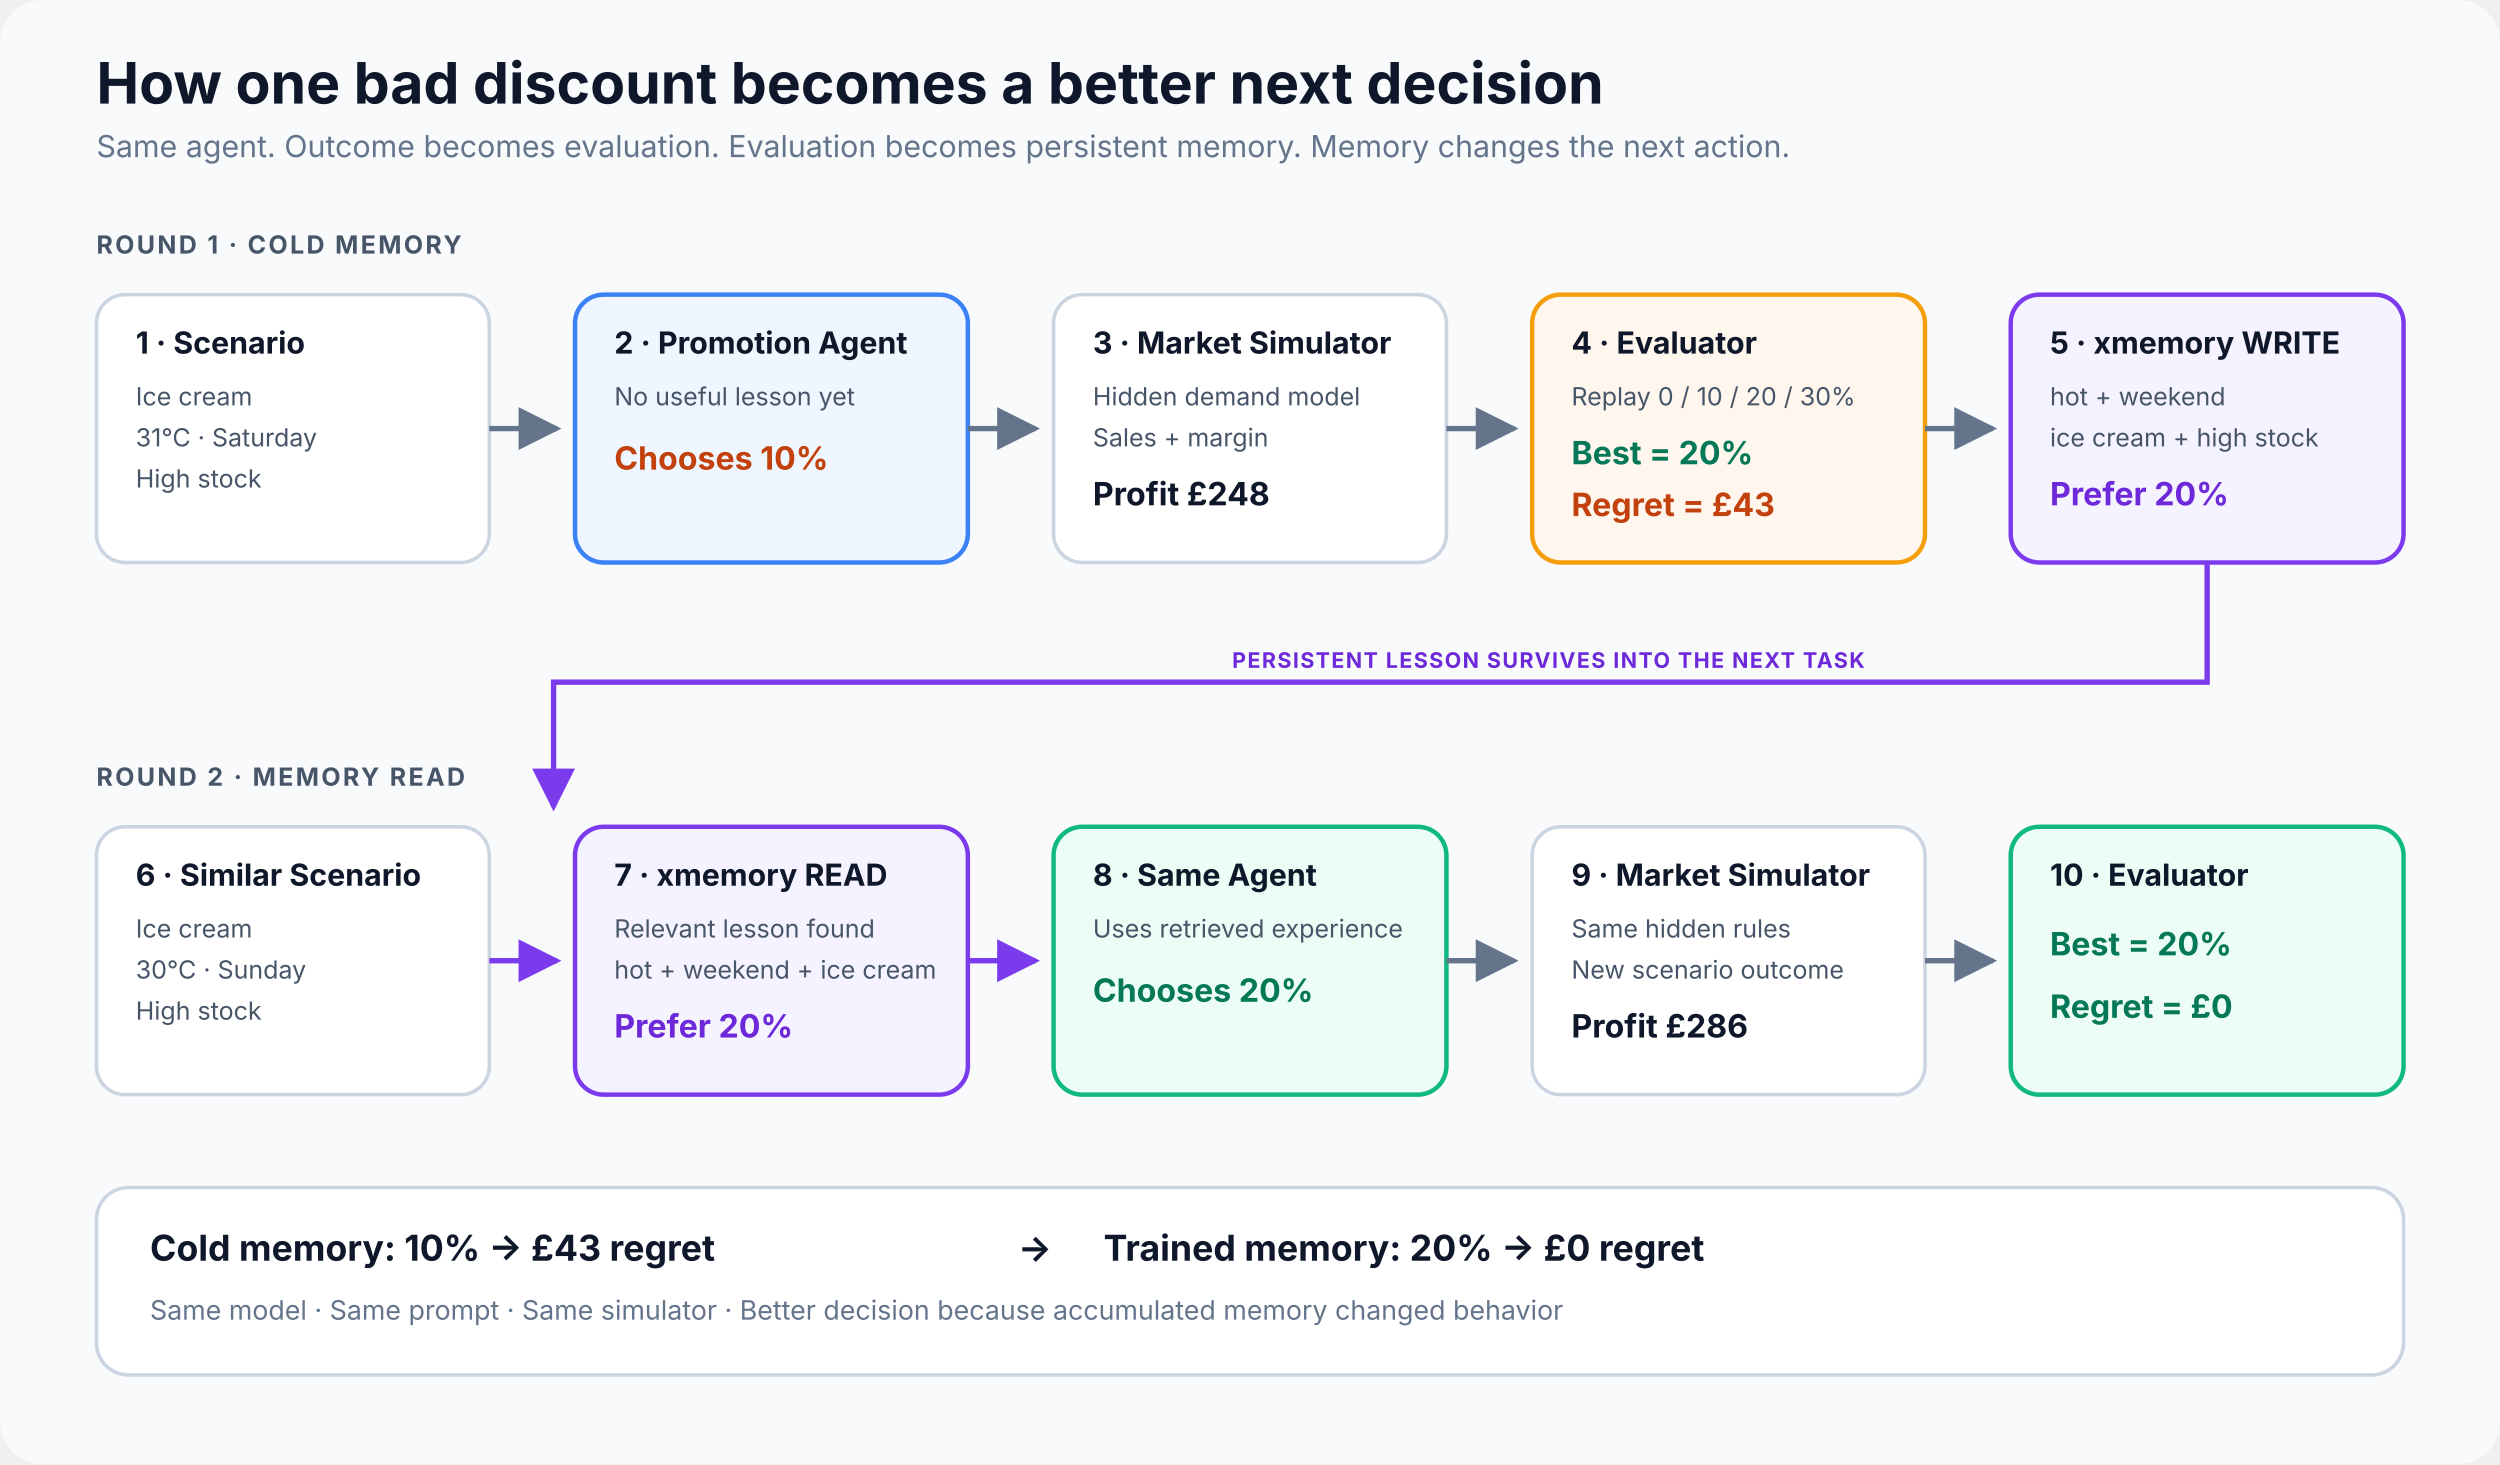
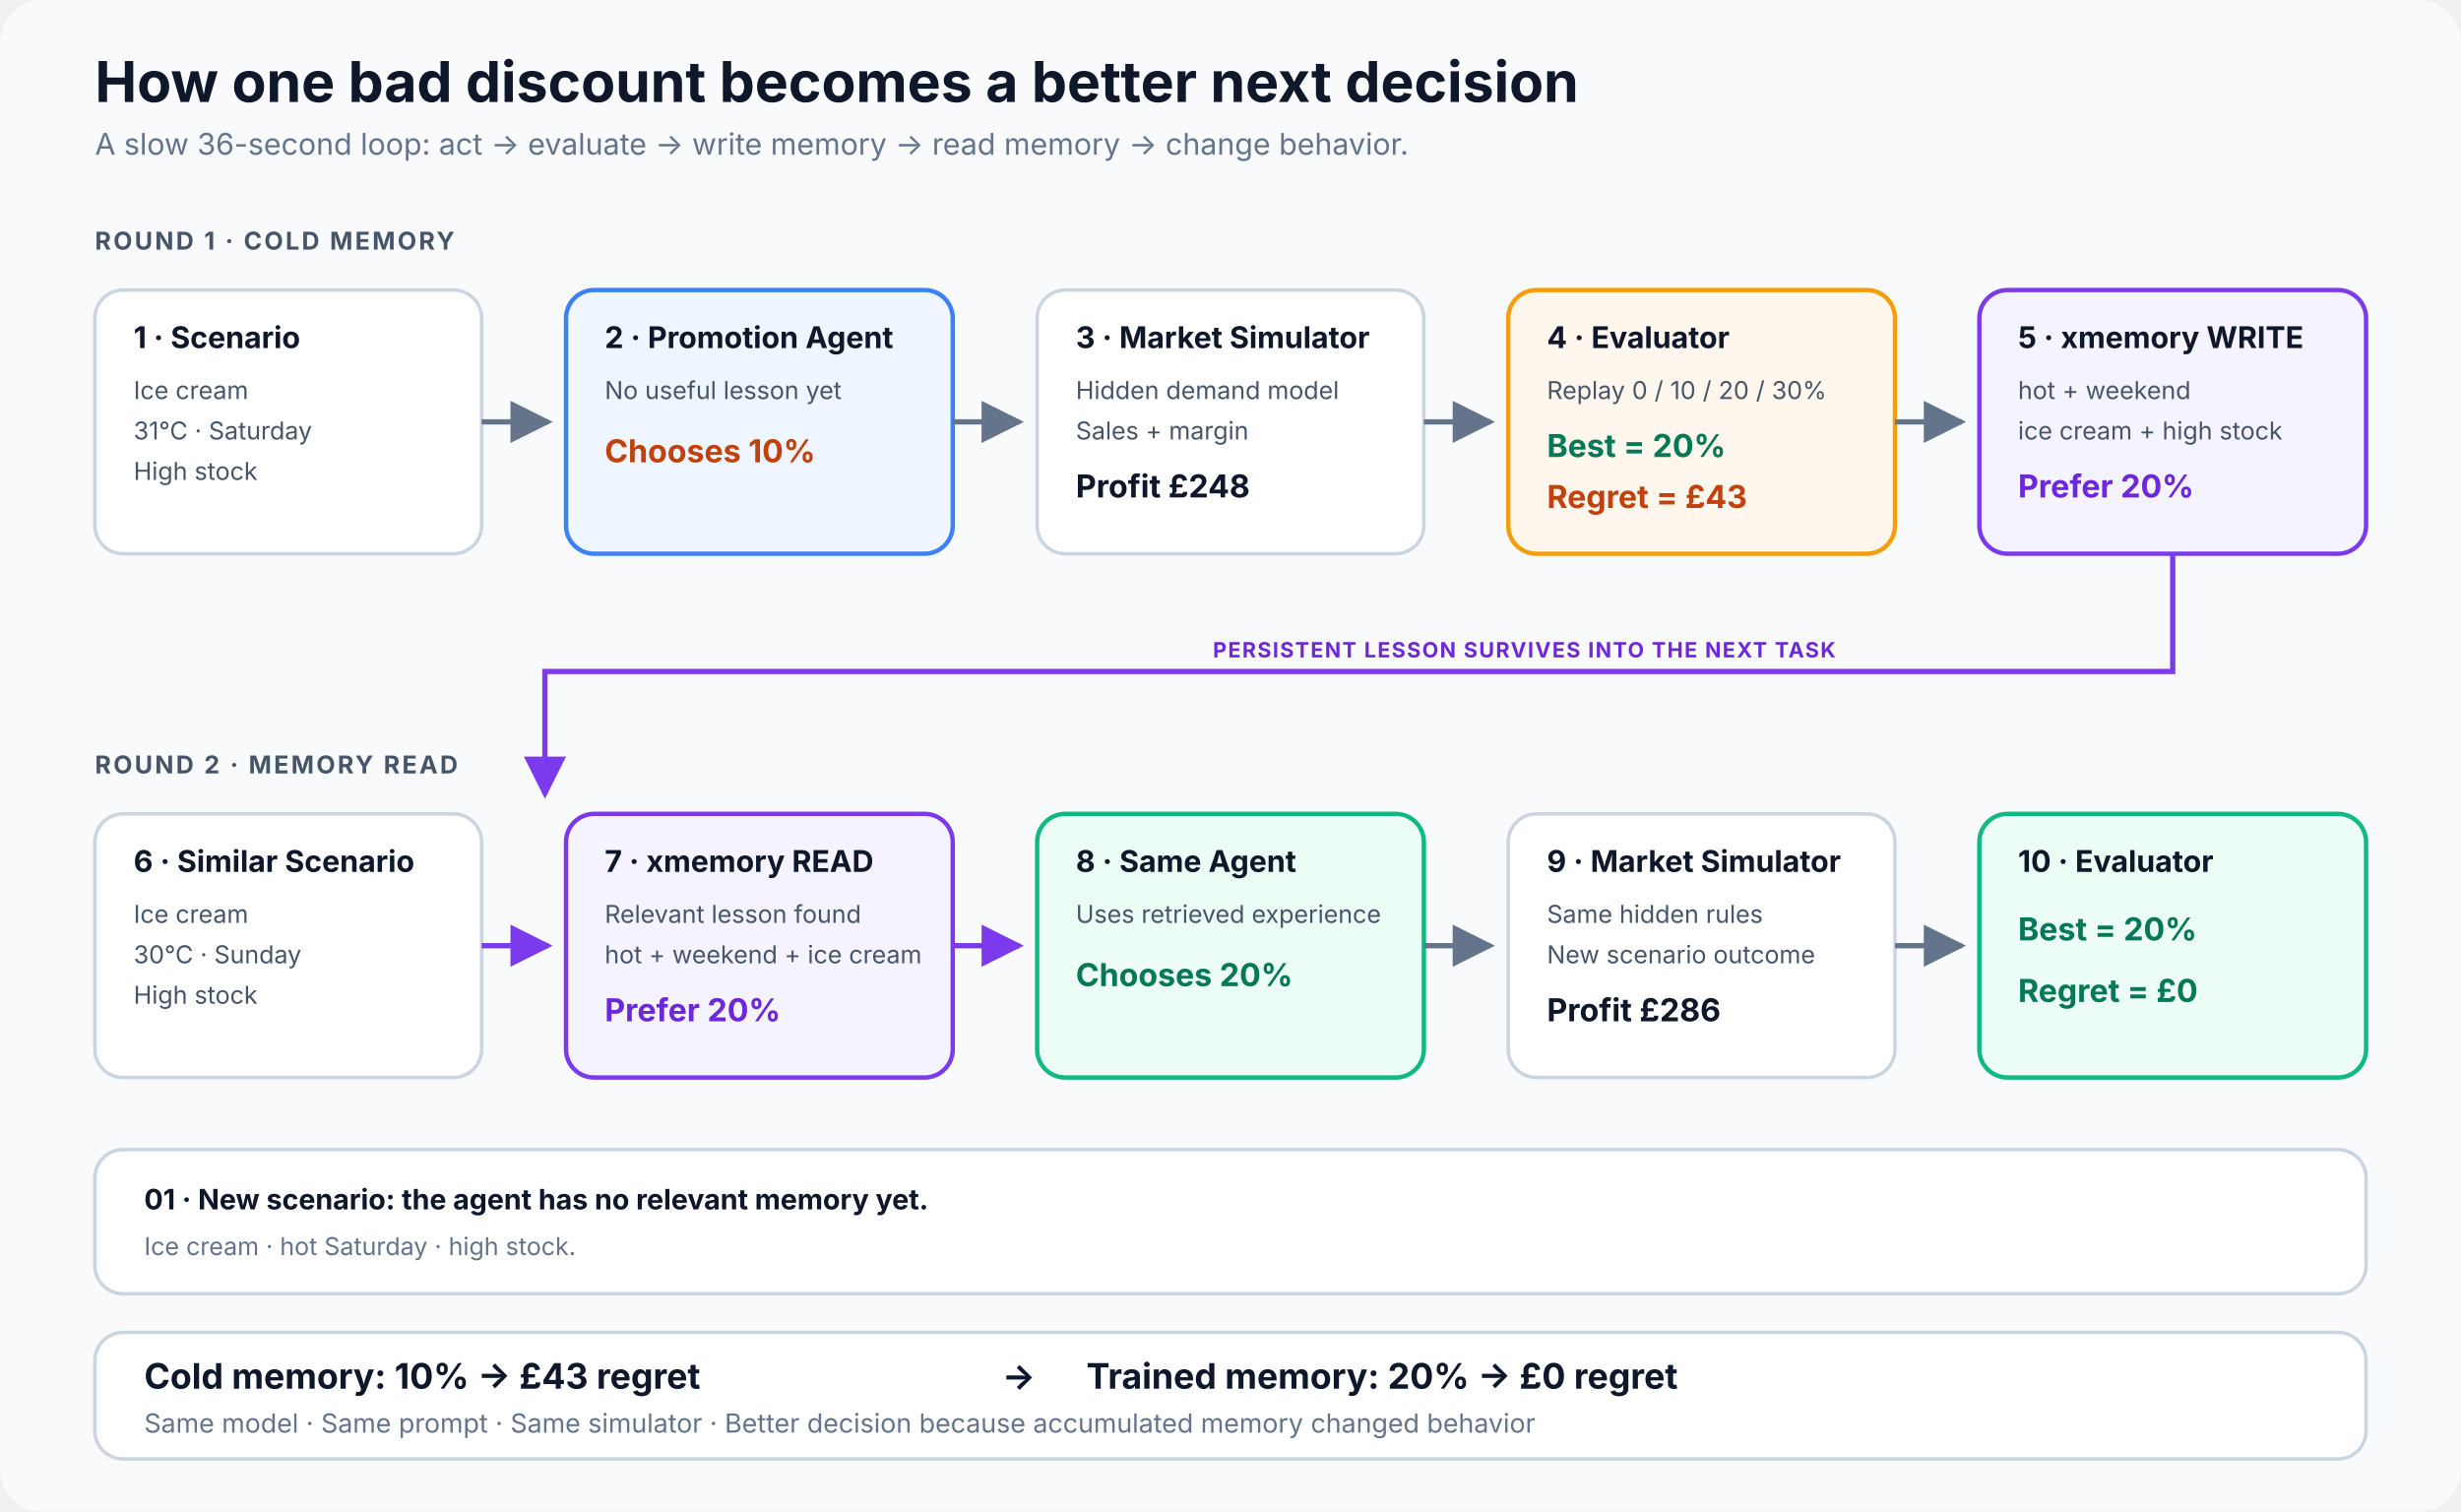
- <svg xmlns="http://www.w3.org/2000/svg" width="1400" height="820" viewBox="0 0 1400 820" role="img" aria-labelledby="title desc">
+ <svg xmlns="http://www.w3.org/2000/svg" width="1400" height="860" viewBox="0 0 1400 860" role="img" aria-labelledby="title desc">
  <defs>
    <marker id="arrow" viewBox="0 0 10 10" refX="9" refY="5" markerWidth="8" markerHeight="8" orient="auto-start-reverse">
      <path d="M 0 0 L 10 5 L 0 10 z" fill="#64748b" />
    </marker>
    <marker id="arrowPurple" viewBox="0 0 10 10" refX="9" refY="5" markerWidth="8" markerHeight="8" orient="auto-start-reverse">
      <path d="M 0 0 L 10 5 L 0 10 z" fill="#7c3aed" />
    </marker>
    <style>
      .bg { fill:#f8fafc; }
      .title { font:700 32px -apple-system,BlinkMacSystemFont,"Segoe UI",sans-serif; fill:#0f172a; }
      .subtitle { font:400 17px -apple-system,BlinkMacSystemFont,"Segoe UI",sans-serif; fill:#64748b; }
      .round { font:700 14px -apple-system,BlinkMacSystemFont,"Segoe UI",sans-serif; letter-spacing:1.3px; fill:#475569; }
-       .card { fill:#ffffff; stroke:#cbd5e1; stroke-width:2; rx:16; }
-       .cardAgent { fill:#eff6ff; stroke:#3b82f6; stroke-width:2.5; rx:16; }
-       .cardEval { fill:#fff7ed; stroke:#f59e0b; stroke-width:2.5; rx:16; }
-       .cardMem { fill:#f5f3ff; stroke:#7c3aed; stroke-width:2.5; rx:16; }
-       .cardGood { fill:#ecfdf5; stroke:#10b981; stroke-width:2.5; rx:16; }
+       .card { fill:#ffffff; stroke:#cbd5e1; stroke-width:2; }
+       .cardAgent { fill:#eff6ff; stroke:#3b82f6; stroke-width:2.5; }
+       .cardEval { fill:#fff7ed; stroke:#f59e0b; stroke-width:2.5; }
+       .cardMem { fill:#f5f3ff; stroke:#7c3aed; stroke-width:2.5; }
+       .cardGood { fill:#ecfdf5; stroke:#10b981; stroke-width:2.5; }
      .h { font:700 17px -apple-system,BlinkMacSystemFont,"Segoe UI",sans-serif; fill:#0f172a; }
      .body { font:400 14px -apple-system,BlinkMacSystemFont,"Segoe UI",sans-serif; fill:#475569; }
      .metric { font:700 18px -apple-system,BlinkMacSystemFont,"Segoe UI",sans-serif; fill:#0f172a; }
      .bad { fill:#c2410c; }
      .good { fill:#047857; }
      .purple { fill:#6d28d9; }
      .arrow { fill:none; stroke:#64748b; stroke-width:3; marker-end:url(#arrow); }
      .arrowMem { fill:none; stroke:#7c3aed; stroke-width:3; marker-end:url(#arrowPurple); }
      .label { font:700 12px -apple-system,BlinkMacSystemFont,"Segoe UI",sans-serif; letter-spacing:.8px; fill:#6d28d9; }
      .footer { font:700 20px -apple-system,BlinkMacSystemFont,"Segoe UI",sans-serif; fill:#0f172a; }
      .footer2 { font:400 15px -apple-system,BlinkMacSystemFont,"Segoe UI",sans-serif; fill:#64748b; }
+       .step { font:700 16px -apple-system,BlinkMacSystemFont,"Segoe UI",sans-serif; fill:#0f172a; }
+       .stepSub { font:400 14px -apple-system,BlinkMacSystemFont,"Segoe UI",sans-serif; fill:#64748b; }
    </style>
  </defs>
-   <rect class="bg" x="0" y="0" width="1400" height="820" rx="24" />
+   <rect class="bg" x="0" y="0" width="1400" height="860" rx="24" />
  <text class="title" x="54" y="58">How one bad discount becomes a better next decision</text>
-   <text class="subtitle" x="54" y="88">Same agent. Outcome becomes evaluation. Evaluation becomes persistent memory. Memory changes the next action.</text>
+   <text class="subtitle" x="54" y="88">A slow 36-second loop: act → evaluate → write memory → read memory → change behavior.</text>
  <text class="round" x="54" y="142">ROUND 1 · COLD MEMORY</text>
-   <rect class="card" x="54" y="165" width="220" height="150" />
-   <text class="h" x="76" y="198">1 · Scenario</text>
-   <text class="body" x="76" y="227">Ice cream</text>
-   <text class="body" x="76" y="250">31°C · Saturday</text>
-   <text class="body" x="76" y="273">High stock</text>
-   <rect class="cardAgent" x="322" y="165" width="220" height="150" />
-   <text class="h" x="344" y="198">2 · Promotion Agent</text>
-   <text class="body" x="344" y="227">No useful lesson yet</text>
-   <text class="metric bad" x="344" y="263">Chooses 10%</text>
-   <rect class="card" x="590" y="165" width="220" height="150" />
-   <text class="h" x="612" y="198">3 · Market Simulator</text>
-   <text class="body" x="612" y="227">Hidden demand model</text>
-   <text class="body" x="612" y="250">Sales + margin</text>
-   <text class="metric" x="612" y="283">Profit £248</text>
-   <rect class="cardEval" x="858" y="165" width="220" height="150" />
-   <text class="h" x="880" y="198">4 · Evaluator</text>
-   <text class="body" x="880" y="227">Replay 0 / 10 / 20 / 30%</text>
-   <text class="metric good" x="880" y="260">Best = 20%</text>
-   <text class="metric bad" x="880" y="289">Regret = £43</text>
-   <rect class="cardMem" x="1126" y="165" width="220" height="150" />
-   <text class="h" x="1148" y="198">5 · xmemory WRITE</text>
-   <text class="body" x="1148" y="227">hot + weekend</text>
-   <text class="body" x="1148" y="250">ice cream + high stock</text>
-   <text class="metric purple" x="1148" y="283">Prefer 20%</text>
+   <g id="r1-scenario">
+     <rect class="card" x="54" y="165" width="220" height="150" rx="16" />
+     <text class="h" x="76" y="198">1 · Scenario</text>
+     <text class="body" x="76" y="227">Ice cream</text>
+     <text class="body" x="76" y="250">31°C · Saturday</text>
+     <text class="body" x="76" y="273">High stock</text>
+   </g>
+   <g id="r1-agent">
+     <rect class="cardAgent" x="322" y="165" width="220" height="150" rx="16" />
+     <text class="h" x="344" y="198">2 · Promotion Agent</text>
+     <text class="body" x="344" y="227">No useful lesson yet</text>
+     <text class="metric bad" x="344" y="263">Chooses 10%</text>
+   </g>
+   <g id="r1-sim">
+     <rect class="card" x="590" y="165" width="220" height="150" rx="16" />
+     <text class="h" x="612" y="198">3 · Market Simulator</text>
+     <text class="body" x="612" y="227">Hidden demand model</text>
+     <text class="body" x="612" y="250">Sales + margin</text>
+     <text class="metric" x="612" y="283">Profit £248</text>
+   </g>
+   <g id="r1-eval">
+     <rect class="cardEval" x="858" y="165" width="220" height="150" rx="16" />
+     <text class="h" x="880" y="198">4 · Evaluator</text>
+     <text class="body" x="880" y="227">Replay 0 / 10 / 20 / 30%</text>
+     <text class="metric good" x="880" y="260">Best = 20%</text>
+     <text class="metric bad" x="880" y="289">Regret = £43</text>
+   </g>
+   <g id="r1-memory">
+     <rect class="cardMem" x="1126" y="165" width="220" height="150" rx="16" />
+     <text class="h" x="1148" y="198">5 · xmemory WRITE</text>
+     <text class="body" x="1148" y="227">hot + weekend</text>
+     <text class="body" x="1148" y="250">ice cream + high stock</text>
+     <text class="metric purple" x="1148" y="283">Prefer 20%</text>
+   </g>
  <path class="arrow" d="M274 240 H312" />
  <path class="arrow" d="M542 240 H580" />
  <path class="arrow" d="M810 240 H848" />
  <path class="arrow" d="M1078 240 H1116" />
  <path class="arrowMem" d="M1236 315 V382 H310 V452" />
  <text class="label" x="690" y="374">PERSISTENT LESSON SURVIVES INTO THE NEXT TASK</text>
  <text class="round" x="54" y="440">ROUND 2 · MEMORY READ</text>
-   <rect class="card" x="54" y="463" width="220" height="150" />
-   <text class="h" x="76" y="496">6 · Similar Scenario</text>
-   <text class="body" x="76" y="525">Ice cream</text>
-   <text class="body" x="76" y="548">30°C · Sunday</text>
-   <text class="body" x="76" y="571">High stock</text>
-   <rect class="cardMem" x="322" y="463" width="220" height="150" />
-   <text class="h" x="344" y="496">7 · xmemory READ</text>
-   <text class="body" x="344" y="525">Relevant lesson found</text>
-   <text class="body" x="344" y="548">hot + weekend + ice cream</text>
-   <text class="metric purple" x="344" y="581">Prefer 20%</text>
-   <rect class="cardGood" x="590" y="463" width="220" height="150" />
-   <text class="h" x="612" y="496">8 · Same Agent</text>
-   <text class="body" x="612" y="525">Uses retrieved experience</text>
-   <text class="metric good" x="612" y="561">Chooses 20%</text>
-   <rect class="card" x="858" y="463" width="220" height="150" />
-   <text class="h" x="880" y="496">9 · Market Simulator</text>
-   <text class="body" x="880" y="525">Same hidden rules</text>
-   <text class="body" x="880" y="548">New scenario outcome</text>
-   <text class="metric" x="880" y="581">Profit £286</text>
-   <rect class="cardGood" x="1126" y="463" width="220" height="150" />
-   <text class="h" x="1148" y="496">10 · Evaluator</text>
-   <text class="metric good" x="1148" y="535">Best = 20%</text>
-   <text class="metric good" x="1148" y="570">Regret = £0</text>
+   <g id="r2-scenario">
+     <rect class="card" x="54" y="463" width="220" height="150" rx="16" />
+     <text class="h" x="76" y="496">6 · Similar Scenario</text>
+     <text class="body" x="76" y="525">Ice cream</text>
+     <text class="body" x="76" y="548">30°C · Sunday</text>
+     <text class="body" x="76" y="571">High stock</text>
+   </g>
+   <g id="r2-memory">
+     <rect class="cardMem" x="322" y="463" width="220" height="150" rx="16" />
+     <text class="h" x="344" y="496">7 · xmemory READ</text>
+     <text class="body" x="344" y="525">Relevant lesson found</text>
+     <text class="body" x="344" y="548">hot + weekend + ice cream</text>
+     <text class="metric purple" x="344" y="581">Prefer 20%</text>
+   </g>
+   <g id="r2-agent">
+     <rect class="cardGood" x="590" y="463" width="220" height="150" rx="16" />
+     <text class="h" x="612" y="496">8 · Same Agent</text>
+     <text class="body" x="612" y="525">Uses retrieved experience</text>
+     <text class="metric good" x="612" y="561">Chooses 20%</text>
+   </g>
+   <g id="r2-sim">
+     <rect class="card" x="858" y="463" width="220" height="150" rx="16" />
+     <text class="h" x="880" y="496">9 · Market Simulator</text>
+     <text class="body" x="880" y="525">Same hidden rules</text>
+     <text class="body" x="880" y="548">New scenario outcome</text>
+     <text class="metric" x="880" y="581">Profit £286</text>
+   </g>
+   <g id="r2-eval">
+     <rect class="cardGood" x="1126" y="463" width="220" height="150" rx="16" />
+     <text class="h" x="1148" y="496">10 · Evaluator</text>
+     <text class="metric good" x="1148" y="535">Best = 20%</text>
+     <text class="metric good" x="1148" y="570">Regret = £0</text>
+   </g>
  <path class="arrowMem" d="M274 538 H312" />
  <path class="arrowMem" d="M542 538 H580" />
  <path class="arrow" d="M810 538 H848" />
  <path class="arrow" d="M1078 538 H1116" />
-   <rect x="54" y="665" width="1292" height="105" rx="18" fill="#ffffff" stroke="#cbd5e1" stroke-width="2" />
-   <text class="footer" x="84" y="706">Cold memory: 10% → £43 regret</text>
-   <text class="footer" x="570" y="706">→</text>
-   <text class="footer good" x="618" y="706">Trained memory: 20% → £0 regret</text>
-   <text class="footer2" x="84" y="739">Same model · Same prompt · Same simulator · Better decision because accumulated memory changed behavior</text>
+   <g fill="none" stroke-width="6">
+     <rect x="49" y="160" width="230" height="160" rx="20" stroke="#3b82f6" opacity="0">
+       <animate attributeName="opacity" dur="36s" repeatCount="indefinite" values="0;1;1;0;0" keyTimes="0;0.01;0.105;0.12;1" />
+     </rect>
+     <rect x="317" y="160" width="230" height="160" rx="20" stroke="#3b82f6" opacity="0">
+       <animate attributeName="opacity" dur="36s" repeatCount="indefinite" values="0;0;1;1;0;0" keyTimes="0;0.10;0.12;0.215;0.23;1" />
+     </rect>
+     <rect x="585" y="160" width="230" height="160" rx="20" stroke="#3b82f6" opacity="0">
+       <animate attributeName="opacity" dur="36s" repeatCount="indefinite" values="0;0;1;1;0;0" keyTimes="0;0.215;0.23;0.325;0.34;1" />
+     </rect>
+     <rect x="853" y="160" width="230" height="160" rx="20" stroke="#f59e0b" opacity="0">
+       <animate attributeName="opacity" dur="36s" repeatCount="indefinite" values="0;0;1;1;0;0" keyTimes="0;0.325;0.34;0.435;0.45;1" />
+     </rect>
+     <rect x="1121" y="160" width="230" height="160" rx="20" stroke="#7c3aed" opacity="0">
+       <animate attributeName="opacity" dur="36s" repeatCount="indefinite" values="0;0;1;1;0;0" keyTimes="0;0.435;0.45;0.545;0.56;1" />
+     </rect>
+     <rect x="49" y="458" width="230" height="160" rx="20" stroke="#3b82f6" opacity="0">
+       <animate attributeName="opacity" dur="36s" repeatCount="indefinite" values="0;0;1;1;0;0" keyTimes="0;0.545;0.56;0.655;0.67;1" />
+     </rect>
+     <rect x="317" y="458" width="230" height="160" rx="20" stroke="#7c3aed" opacity="0">
+       <animate attributeName="opacity" dur="36s" repeatCount="indefinite" values="0;0;1;1;0;0" keyTimes="0;0.655;0.67;0.765;0.78;1" />
+     </rect>
+     <rect x="585" y="458" width="230" height="160" rx="20" stroke="#10b981" opacity="0">
+       <animate attributeName="opacity" dur="36s" repeatCount="indefinite" values="0;0;1;1;0;0" keyTimes="0;0.765;0.78;0.875;0.89;1" />
+     </rect>
+     <rect x="1121" y="458" width="230" height="160" rx="20" stroke="#10b981" opacity="0">
+       <animate attributeName="opacity" dur="36s" repeatCount="indefinite" values="0;0;1;1;0" keyTimes="0;0.875;0.89;0.985;1" />
+     </rect>
+   </g>
+   <circle r="10" cy="240" fill="#3b82f6" stroke="#ffffff" stroke-width="3" opacity="0">
+     <animate attributeName="opacity" dur="36s" repeatCount="indefinite" values="1;1;0;0" keyTimes="0;0.44;0.45;1" />
+     <animate attributeName="cx" dur="36s" repeatCount="indefinite" values="164;164;432;432;700;700;968;968;1236;1236" keyTimes="0;0.10;0.12;0.215;0.23;0.325;0.34;0.435;0.45;1" />
+   </circle>
+   <circle r="10" fill="#7c3aed" stroke="#ffffff" stroke-width="3" opacity="0">
+     <animate attributeName="opacity" dur="36s" repeatCount="indefinite" values="0;0;1;1;0;0" keyTimes="0;0.44;0.45;0.66;0.67;1" />
+     <animate attributeName="cx" dur="36s" repeatCount="indefinite" values="1236;1236;1236;310;310;310" keyTimes="0;0.44;0.48;0.62;0.67;1" />
+     <animate attributeName="cy" dur="36s" repeatCount="indefinite" values="315;315;382;382;452;452" keyTimes="0;0.44;0.48;0.62;0.67;1" />
+   </circle>
+   <circle r="10" cy="538" fill="#10b981" stroke="#ffffff" stroke-width="3" opacity="0">
+     <animate attributeName="opacity" dur="36s" repeatCount="indefinite" values="0;0;1;1;0" keyTimes="0;0.66;0.67;0.99;1" />
+     <animate attributeName="cx" dur="36s" repeatCount="indefinite" values="432;432;700;700;968;968;1236;1236" keyTimes="0;0.66;0.78;0.80;0.89;0.91;0.99;1" />
+   </circle>
+   <rect x="54" y="654" width="1292" height="82" rx="16" fill="#ffffff" stroke="#cbd5e1" stroke-width="2" />
+   <g>
+     <text class="step" x="82" y="688">01 · New scenario: the agent has no relevant memory yet.</text>
+     <text class="stepSub" x="82" y="714">Ice cream · hot Saturday · high stock.</text>
+     <animate attributeName="opacity" dur="36s" repeatCount="indefinite" values="1;1;0;0" keyTimes="0;0.105;0.12;1" />
+   </g>
+   <g opacity="0">
+     <text class="step" x="82" y="688">02 · With no useful lesson, the agent chooses 10%.</text>
+     <text class="stepSub" x="82" y="714">This is the action that will be evaluated.</text>
+     <animate attributeName="opacity" dur="36s" repeatCount="indefinite" values="0;0;1;1;0;0" keyTimes="0;0.10;0.12;0.215;0.23;1" />
+   </g>
+   <g opacity="0">
+     <text class="step" x="82" y="688">03 · The simulator returns sales and gross profit.</text>
+     <text class="stepSub" x="82" y="714">Its hidden demand rules are unknown to the agent.</text>
+     <animate attributeName="opacity" dur="36s" repeatCount="indefinite" values="0;0;1;1;0;0" keyTimes="0;0.215;0.23;0.325;0.34;1" />
+   </g>
+   <g opacity="0">
+     <text class="step" x="82" y="688">04 · Counterfactual evaluation finds the mistake.</text>
+     <text class="stepSub" x="82" y="714">20% was optimal. The 10% action left £43 on the table.</text>
+     <animate attributeName="opacity" dur="36s" repeatCount="indefinite" values="0;0;1;1;0;0" keyTimes="0;0.325;0.34;0.435;0.45;1" />
+   </g>
+   <g opacity="0">
+     <text class="step" x="82" y="688">05 · xmemory writes a durable lesson.</text>
+     <text class="stepSub" x="82" y="714">Hot weekend + ice cream + high stock → prefer 20% over 10%.</text>
+     <animate attributeName="opacity" dur="36s" repeatCount="indefinite" values="0;0;1;1;0;0" keyTimes="0;0.435;0.45;0.545;0.56;1" />
+   </g>
+   <g opacity="0">
+     <text class="step" x="82" y="688">06 · A new but similar scenario arrives.</text>
+     <text class="stepSub" x="82" y="714">Same product family and conditions, different day.</text>
+     <animate attributeName="opacity" dur="36s" repeatCount="indefinite" values="0;0;1;1;0;0" keyTimes="0;0.545;0.56;0.655;0.67;1" />
+   </g>
+   <g opacity="0">
+     <text class="step" x="82" y="688">07 · Before acting, the agent reads the relevant lesson.</text>
+     <text class="stepSub" x="82" y="714">The model and prompt are unchanged. The available experience is not.</text>
+     <animate attributeName="opacity" dur="36s" repeatCount="indefinite" values="0;0;1;1;0;0" keyTimes="0;0.655;0.67;0.765;0.78;1" />
+   </g>
+   <g opacity="0">
+     <text class="step" x="82" y="688">08 · Memory changes behavior: the same agent now chooses 20%.</text>
+     <text class="stepSub" x="82" y="714">This is the self-improvement we want to measure.</text>
+     <animate attributeName="opacity" dur="36s" repeatCount="indefinite" values="0;0;1;1;0;0" keyTimes="0;0.765;0.78;0.875;0.89;1" />
+   </g>
+   <g opacity="0">
+     <text class="step good" x="82" y="688">09 · Evaluator confirms 20% is optimal. Regret falls to £0.</text>
+     <text class="stepSub" x="82" y="714">The lesson gains another piece of evidence and can become more confident.</text>
+     <animate attributeName="opacity" dur="36s" repeatCount="indefinite" values="0;0;1;1;0" keyTimes="0;0.875;0.89;0.985;1" />
+   </g>
+   <rect x="54" y="758" width="1292" height="72" rx="16" fill="#ffffff" stroke="#cbd5e1" stroke-width="2" />
+   <text class="footer" x="82" y="790">Cold memory: 10% → £43 regret</text>
+   <text class="footer" x="570" y="790">→</text>
+   <text class="footer good" x="618" y="790">Trained memory: 20% → £0 regret</text>
+   <text class="footer2" x="82" y="815">Same model · Same prompt · Same simulator · Better decision because accumulated memory changed behavior</text>
</svg>
